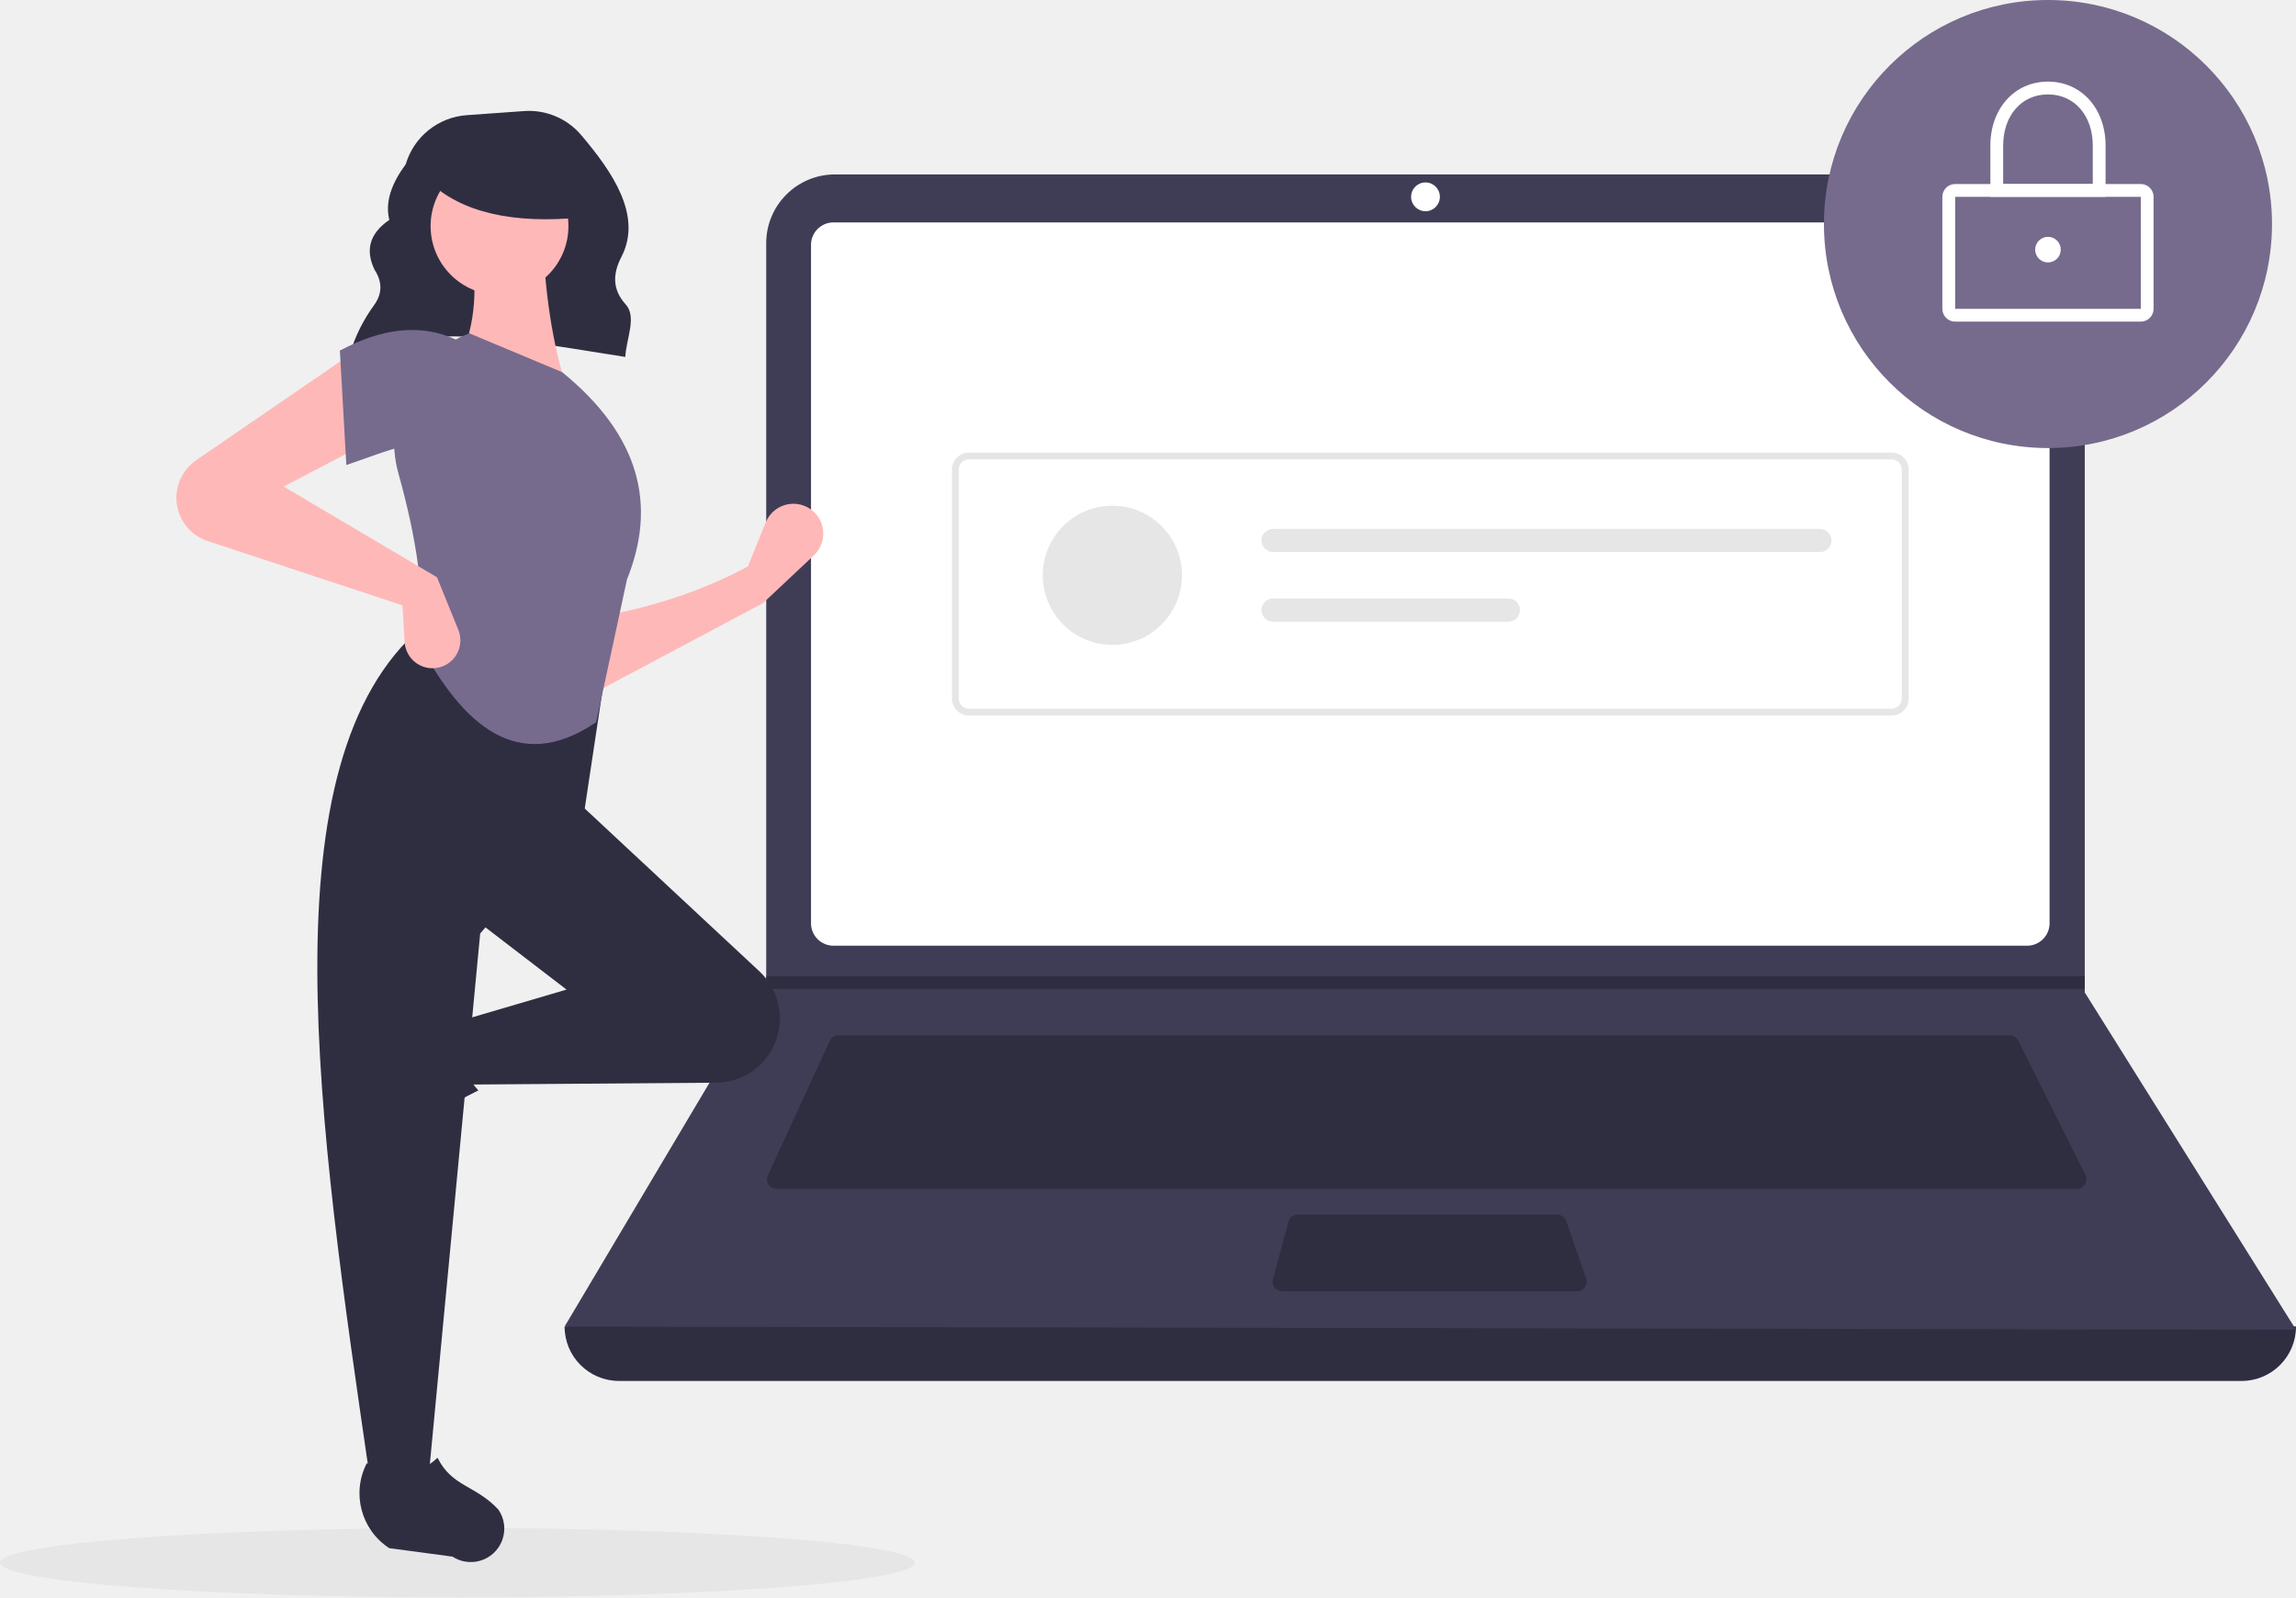
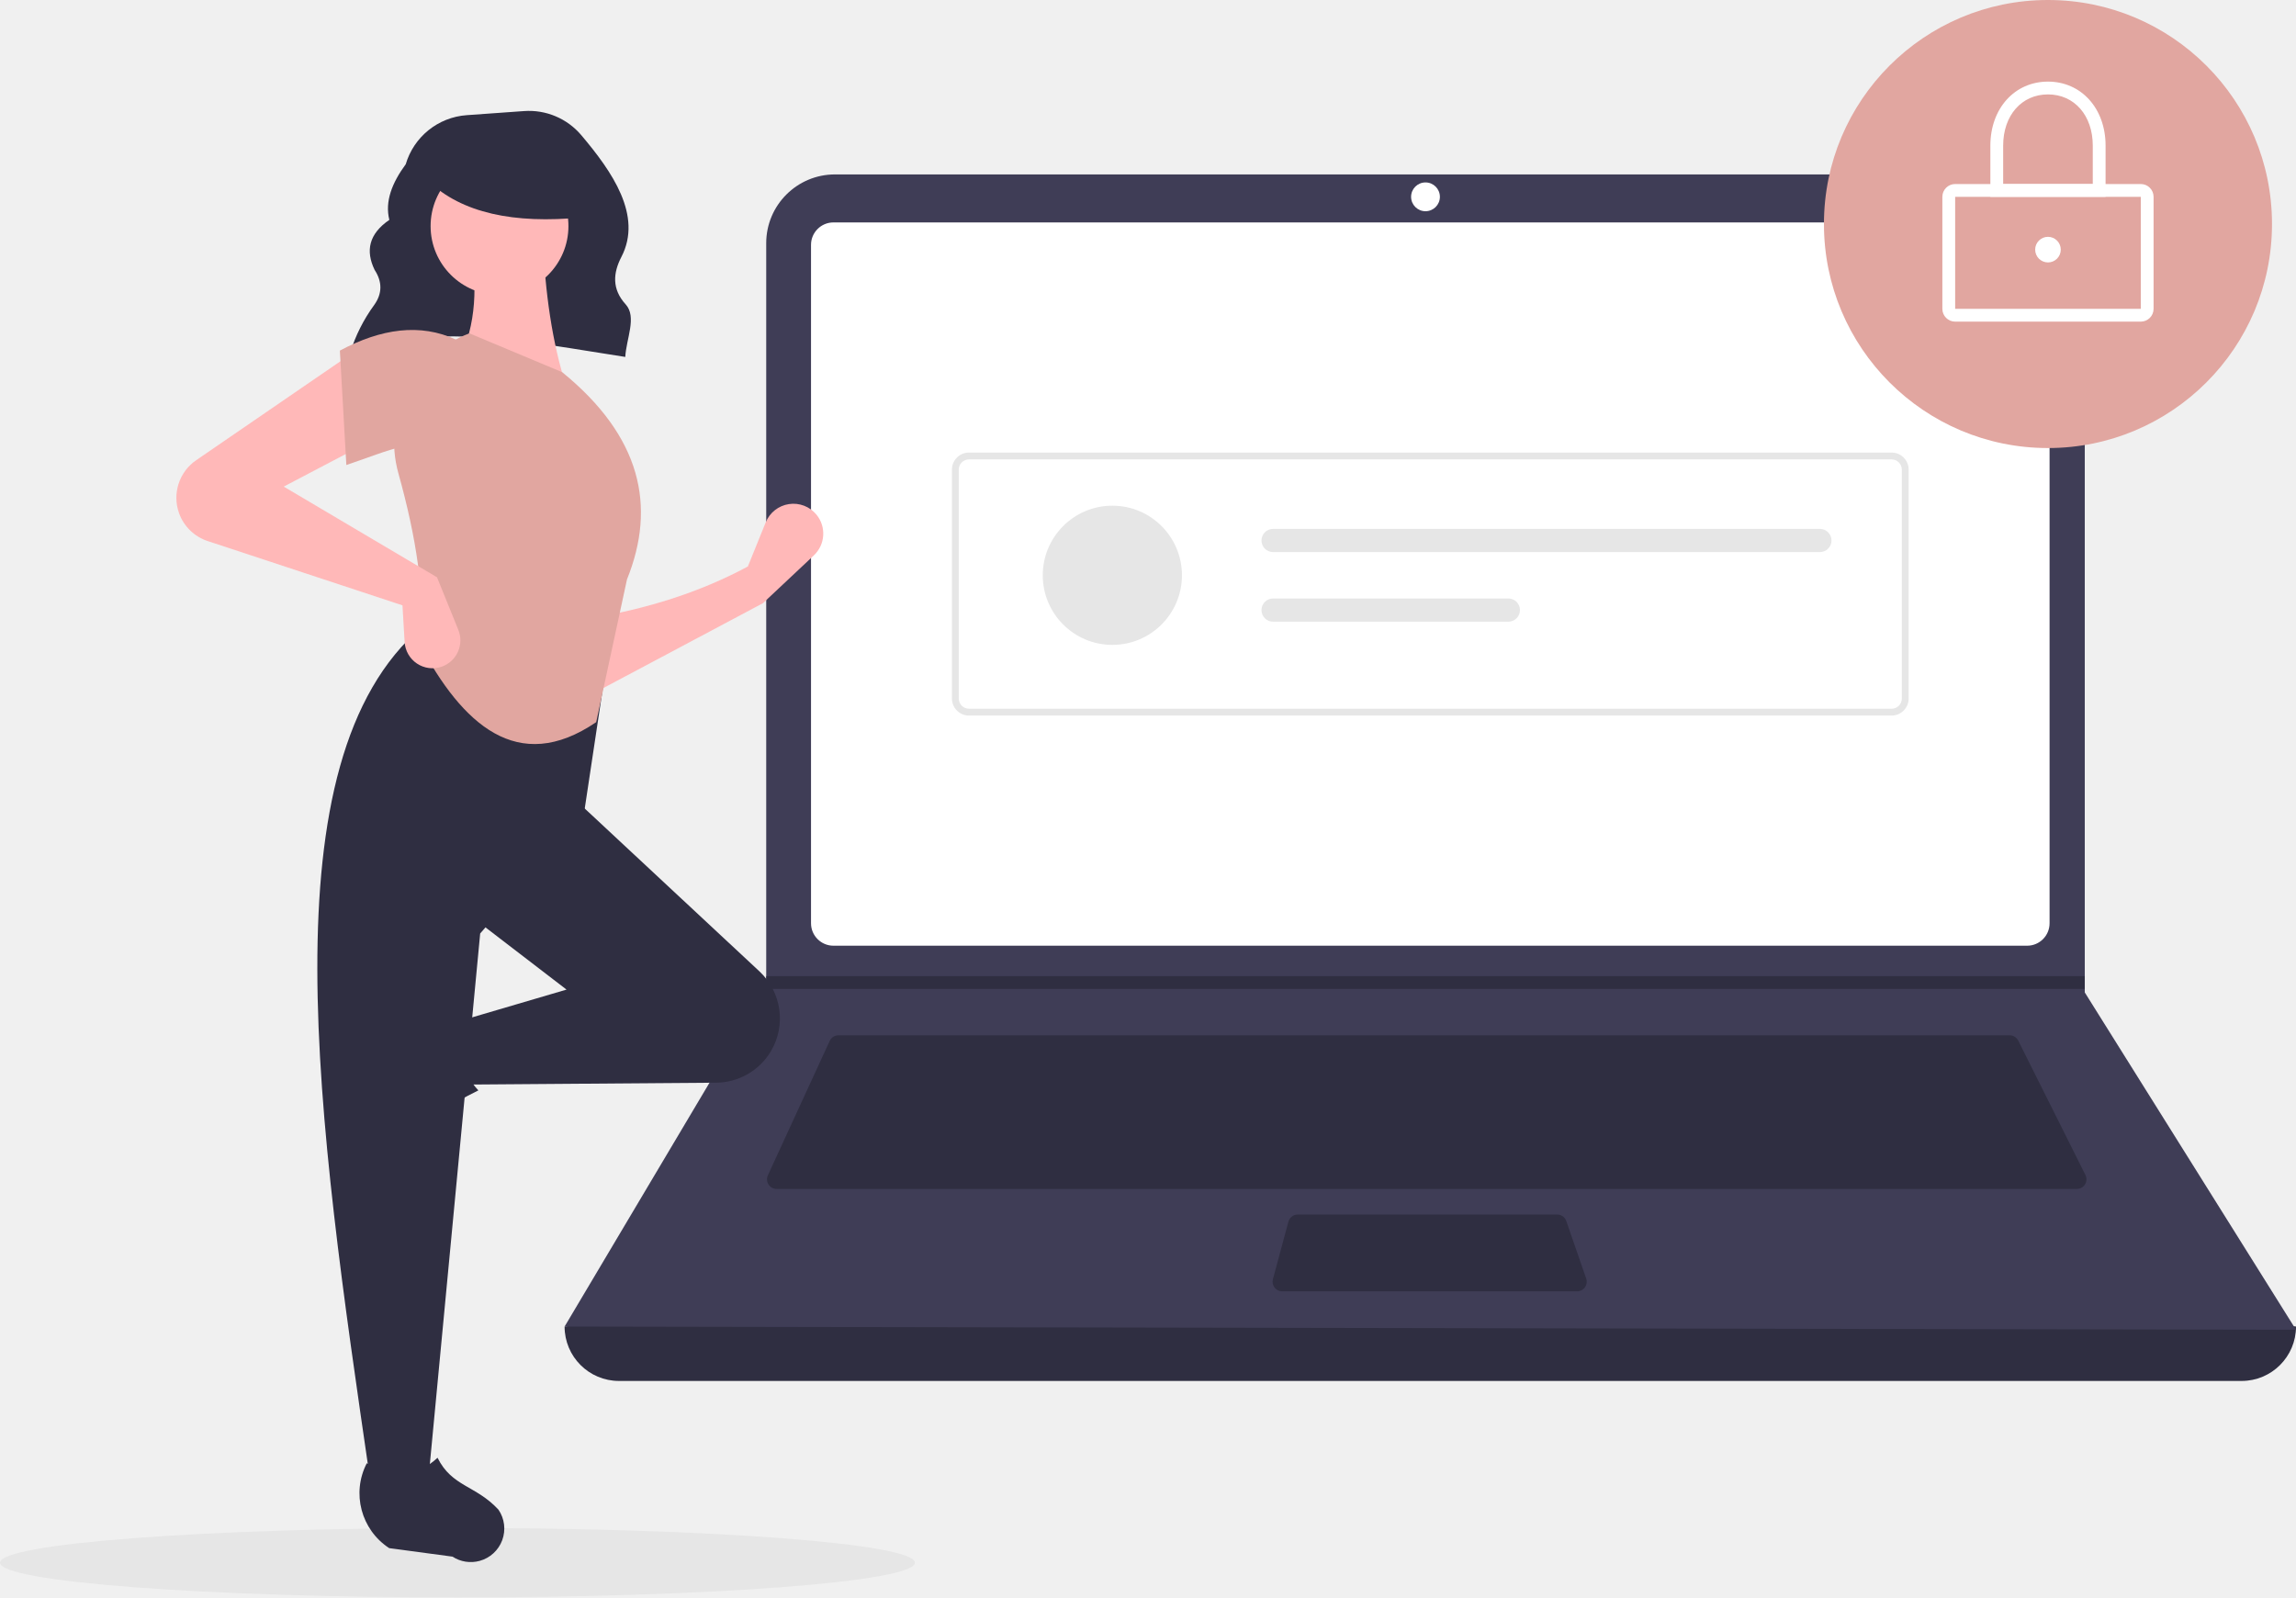
<svg xmlns="http://www.w3.org/2000/svg" data-name="Layer 1" width="793" height="551.732" viewBox="0 0 793 551.732">
  <ellipse cx="158" cy="539.732" rx="158" ry="12" fill="#e6e6e6" />
  <path d="M324.272,296.554c27.497-11.695,61.744-4.285,95.191.858.311-6.228,4.084-13.808.132-18.153-4.801-5.279-4.359-10.825-1.47-16.404,7.388-14.265-3.197-29.444-13.884-42.065a23.669,23.669,0,0,0-19.755-8.292l-19.797,1.414A23.709,23.709,0,0,0,343.635,230.859v0c-4.727,6.429-7.257,12.841-5.664,19.219-7.081,4.839-8.27,10.68-5.089,17.264,2.698,4.146,2.669,8.182-.123,12.106a55.891,55.891,0,0,0-8.31,16.506Z" transform="translate(-203.5 -174.1342)" fill="#2f2e41" />
  <path d="M977.709,651.097H417.291A18.791,18.791,0,0,1,398.5,632.306h0q304.727-35.415,598,0h0A18.791,18.791,0,0,1,977.709,651.097Z" transform="translate(-203.5 -174.1342)" fill="#2f2e41" />
  <path d="M996.5,633.412l-598-1.105,69.306-116.616.332-.553V258.131a23.752,23.752,0,0,1,23.754-23.754H899.792a23.752,23.752,0,0,1,23.754,23.754V516.906Z" transform="translate(-203.5 -174.1342)" fill="#3f3d56" />
  <path d="M491.35,250.957a7.746,7.746,0,0,0-7.738,7.738V493.031a7.747,7.747,0,0,0,7.738,7.738H903.65a7.747,7.747,0,0,0,7.738-7.738V258.694a7.747,7.747,0,0,0-7.738-7.738Z" transform="translate(-203.5 -174.1342)" fill="#fff" />
  <path d="M493.078,531.718a3.325,3.325,0,0,0-3.013,1.93l-21.355,46.425a3.316,3.316,0,0,0,3.012,4.702H920.814a3.316,3.316,0,0,0,2.965-4.799L900.567,533.551a3.299,3.299,0,0,0-2.965-1.833Z" transform="translate(-203.5 -174.1342)" fill="#2f2e41" />
  <circle cx="492.342" cy="67.98" r="4.974" fill="#fff" />
  <path d="M651.7,593.619a3.321,3.321,0,0,0-3.202,2.454l-5.357,19.896a3.316,3.316,0,0,0,3.202,4.179h101.874a3.315,3.315,0,0,0,3.133-4.401l-6.887-19.896a3.318,3.318,0,0,0-3.134-2.231Z" transform="translate(-203.5 -174.1342)" fill="#2f2e41" />
  <polygon points="720.046 337.135 720.046 341.556 264.306 341.556 264.649 341.004 264.649 337.135 720.046 337.135" fill="#2f2e41" />
-   <circle cx="707.335" cy="77.375" r="77.375" fill="#766b8d" />
+   <circle cx="707.335" cy="77.375" r="77.375" fill="#e1a6a0" />
  <path d="M942.89,285.223H878.779a4.426,4.426,0,0,1-4.421-4.421V242.114a4.426,4.426,0,0,1,4.421-4.421H942.89a4.426,4.426,0,0,1,4.421,4.421v38.688A4.426,4.426,0,0,1,942.89,285.223Zm-64.111-43.109v38.688h64.114L942.89,242.114Z" transform="translate(-203.5 -174.1342)" fill="#fff" />
  <path d="M930.731,242.114h-39.793V224.428c0-12.81,8.368-22.107,19.896-22.107s19.896,9.297,19.896,22.107Zm-35.372-4.421h30.95V224.428c0-10.413-6.363-17.686-15.475-17.686s-15.475,7.273-15.475,17.686Z" transform="translate(-203.5 -174.1342)" fill="#fff" />
  <circle cx="707.335" cy="86.218" r="4.421" fill="#fff" />
  <path d="M856.82,421.284H538.18a5.908,5.908,0,0,1-5.901-5.901V336.342a5.908,5.908,0,0,1,5.901-5.901H856.82a5.908,5.908,0,0,1,5.901,5.901V415.383A5.908,5.908,0,0,1,856.82,421.284Zm-318.64-88.482a3.544,3.544,0,0,0-3.54,3.54V415.383a3.544,3.544,0,0,0,3.54,3.54H856.82a3.544,3.544,0,0,0,3.54-3.54V336.342a3.544,3.544,0,0,0-3.54-3.54Z" transform="translate(-203.5 -174.1342)" fill="#e6e6e6" />
  <circle cx="384.19" cy="198.695" r="24.036" fill="#e6e6e6" />
  <path d="M643.203,356.805a4.006,4.006,0,1,0,0,8.012H832.061a4.006,4.006,0,0,0,0-8.012Z" transform="translate(-203.5 -174.1342)" fill="#e6e6e6" />
  <path d="M643.203,380.842a4.006,4.006,0,1,0,0,8.012H724.469a4.006,4.006,0,1,0,0-8.012Z" transform="translate(-203.5 -174.1342)" fill="#e6e6e6" />
  <path d="M467.022,382.462,408.119,413.778l-.746-26.096c19.226-3.209,37.517-8.797,54.429-17.895l6.16-15.22a10.318,10.318,0,0,1,17.536-2.678l0,0a10.318,10.318,0,0,1-.908,14.069Z" transform="translate(-203.5 -174.1342)" fill="#ffb8b8" />
  <path d="M323.098,563.267v0a11.574,11.574,0,0,1,1.469-9.363l12.939-19.858a22.612,22.612,0,0,1,29.335-7.739h0c-5.438,9.256-4.68,17.377,1.878,24.434a117.631,117.631,0,0,0-27.936,19.045A11.574,11.574,0,0,1,323.098,563.267Z" transform="translate(-203.5 -174.1342)" fill="#2f2e41" />
  <path d="M469.705,537.303l0,0a22.203,22.203,0,0,1-18.871,10.779l-85.96.651-3.728-21.623,38.026-11.184-32.061-24.605L402.154,450.313l63.65,59.324A22.203,22.203,0,0,1,469.705,537.303Z" transform="translate(-203.5 -174.1342)" fill="#2f2e41" />
  <path d="M351.453,685.179H331.321c-18.075-123.898-36.474-248.142,17.895-294.515l64.122,10.439L405.136,455.532l-35.789,41.008Z" transform="translate(-203.5 -174.1342)" fill="#2f2e41" />
  <path d="M369.149,713.246h0a11.574,11.574,0,0,1-9.363-1.469l-21.859-2.938a22.612,22.612,0,0,1-7.741-29.335v0c9.257,5.437,17.377,4.679,24.434-1.879,4.986,10.067,13.201,9.453,21.047,17.935A11.574,11.574,0,0,1,369.149,713.246Z" transform="translate(-203.5 -174.1342)" fill="#2f2e41" />
  <path d="M399.172,307.902l-37.28-8.947c6.192-12.674,6.702-26.776,3.728-41.754l25.351-.746C391.764,275.08,394.167,292.481,399.172,307.902Z" transform="translate(-203.5 -174.1342)" fill="#ffb8b8" />
-   <path d="M409.418,423.552c-27.139,18.493-46.314.633-60.947-26.923,2.033-16.862-1.259-37.041-7.357-58.966a40.138,40.138,0,0,1,24.506-48.401h0l32.061,13.421c27.224,22.19,32.582,46.227,22.368,71.578Z" transform="translate(-203.5 -174.1342)" fill="#766b8d" />
+   <path d="M409.418,423.552c-27.139,18.493-46.314.633-60.947-26.923,2.033-16.862-1.259-37.041-7.357-58.966a40.138,40.138,0,0,1,24.506-48.401h0l32.061,13.421c27.224,22.19,32.582,46.227,22.368,71.578Z" transform="translate(-203.5 -174.1342)" fill="#e1a6a0" />
  <path d="M331.321,326.542,301.497,342.2l52.938,31.316,7.366,18.17a9.637,9.637,0,0,1-5.789,12.731h0a9.637,9.637,0,0,1-12.762-8.544l-.745-12.663-67.284-22.204a15.733,15.733,0,0,1-9.873-9.611v0a15.733,15.733,0,0,1,5.903-18.303l54.105-37.118Z" transform="translate(-203.5 -174.1342)" fill="#ffb8b8" />
-   <path d="M361.146,329.524c-12.439-5.451-23.749.47-38.026,5.219l-2.237-39.517c14.176-7.556,27.692-9.593,40.263-3.728Z" transform="translate(-203.5 -174.1342)" fill="#766b8d" />
+   <path d="M361.146,329.524c-12.439-5.451-23.749.47-38.026,5.219l-2.237-39.517c14.176-7.556,27.692-9.593,40.263-3.728Z" transform="translate(-203.5 -174.1342)" fill="#e1a6a0" />
  <circle cx="172.525" cy="78.093" r="23.802" fill="#ffb8b8" />
  <path d="M404.5,249.224c-23.566,2.308-41.523-1.546-53-12.52v-8.838h51Z" transform="translate(-203.5 -174.1342)" fill="#2f2e41" />
</svg>
